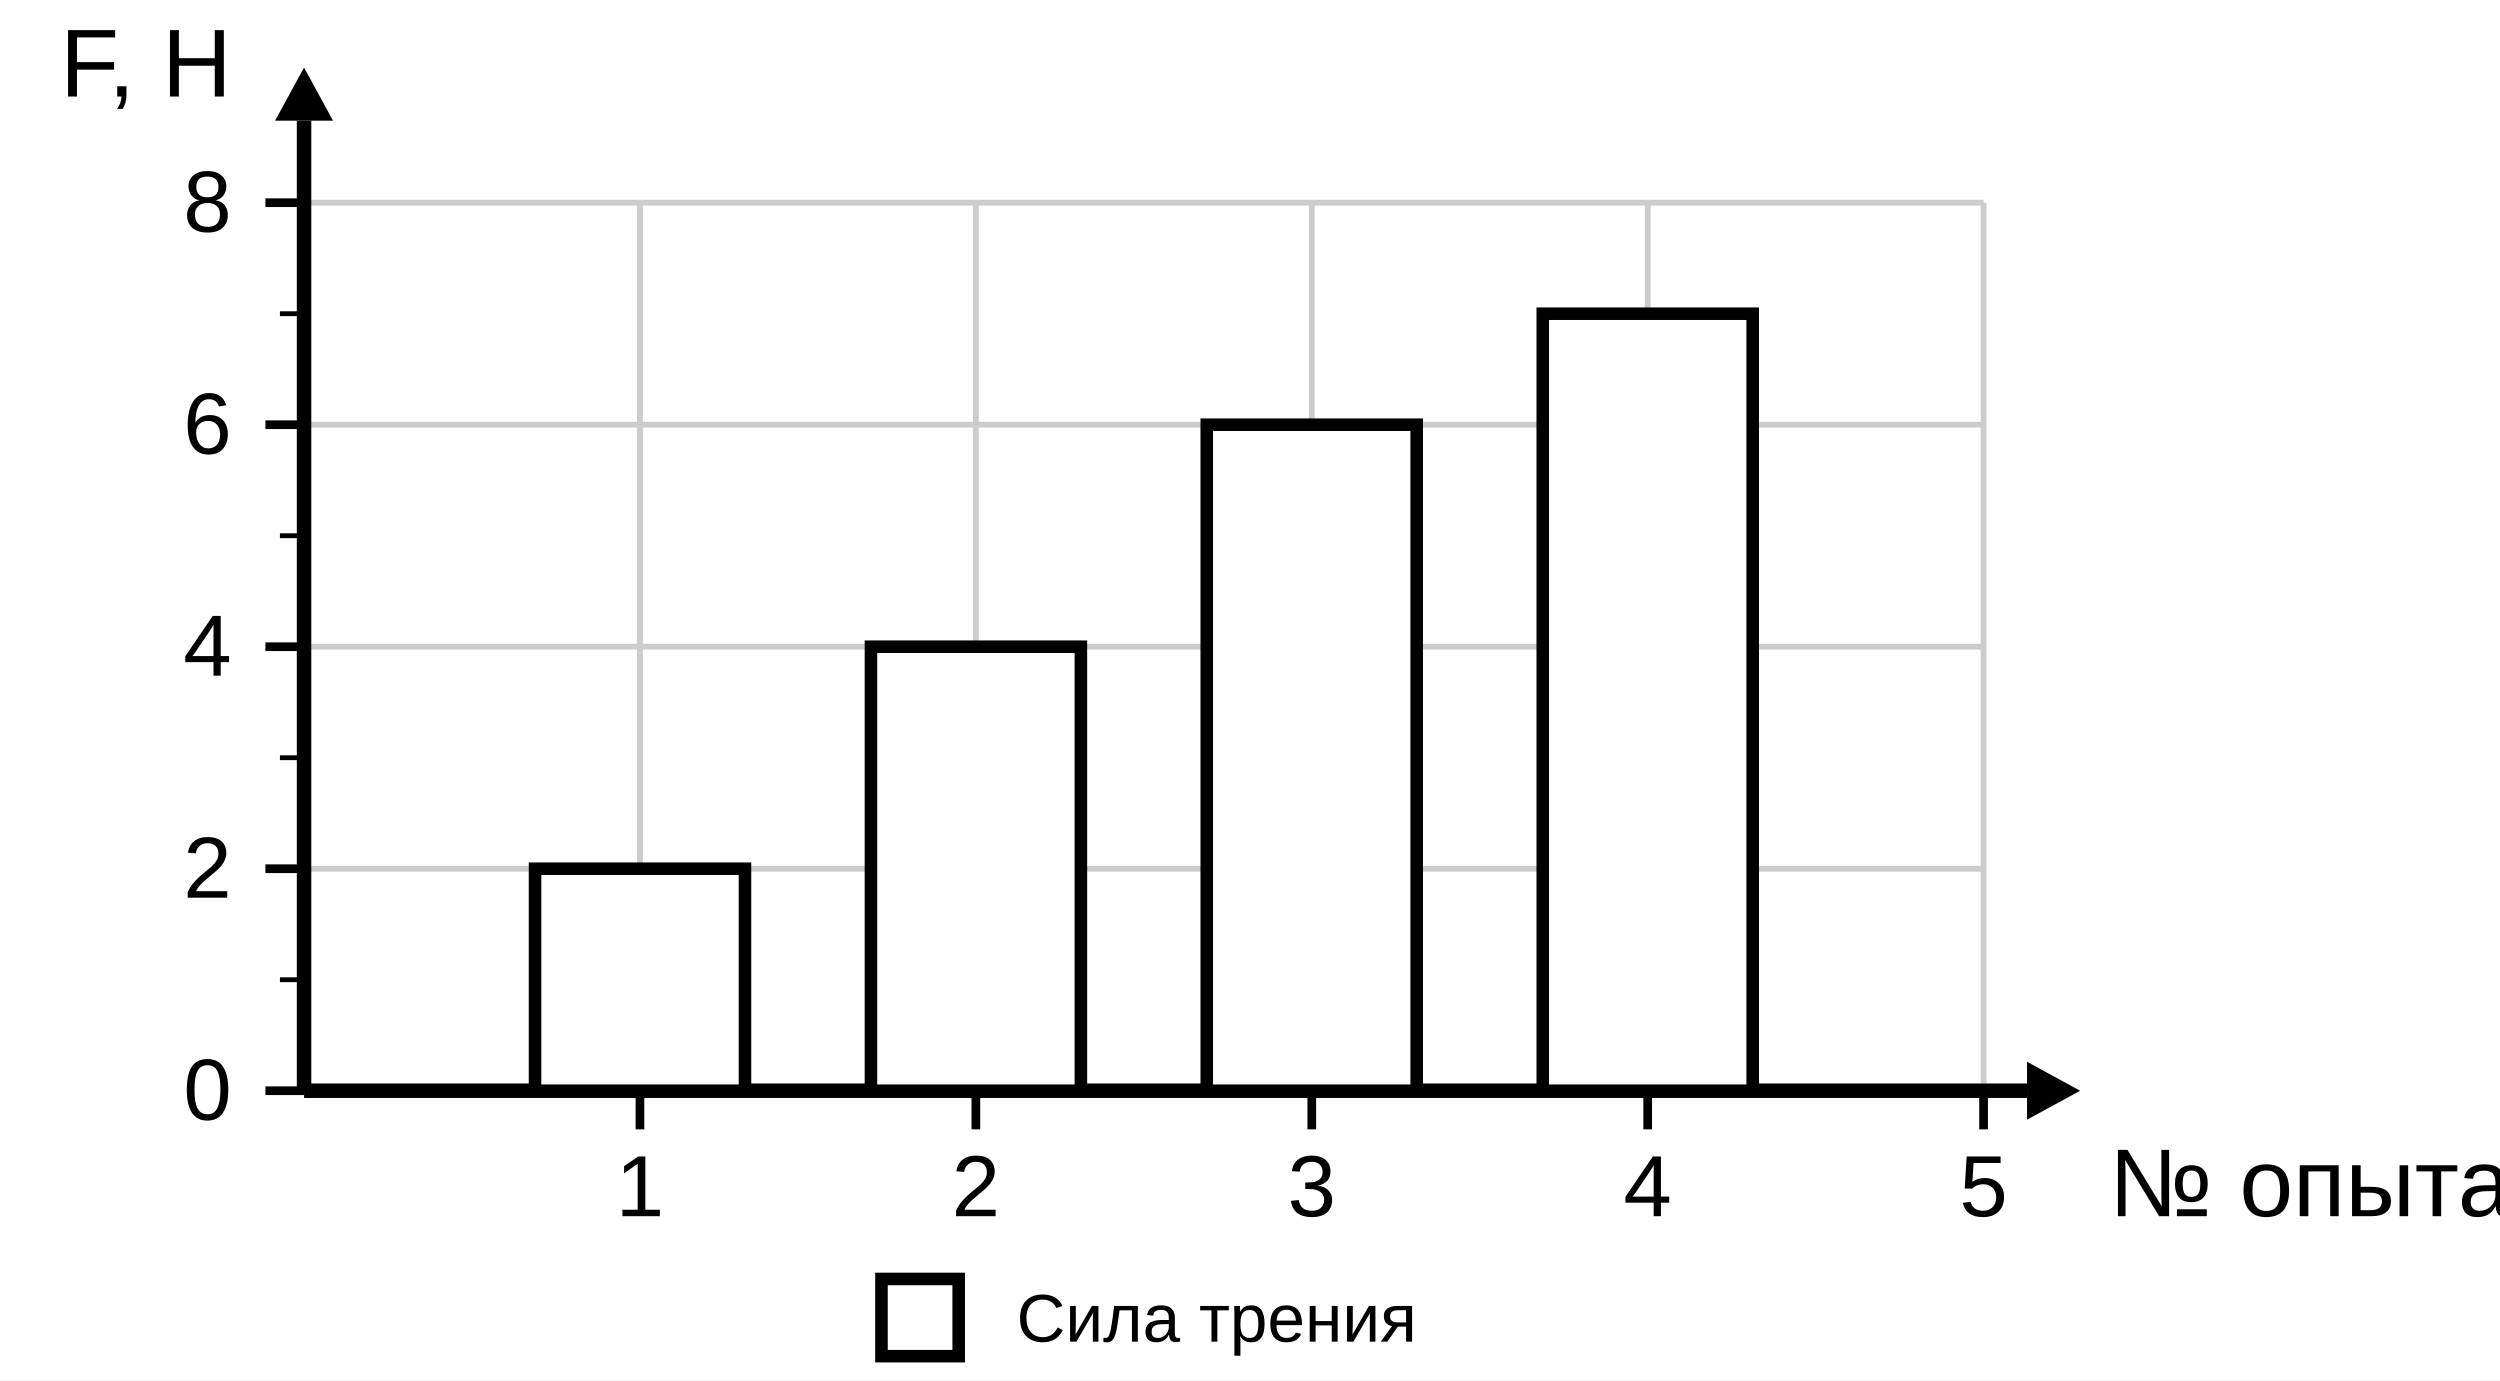
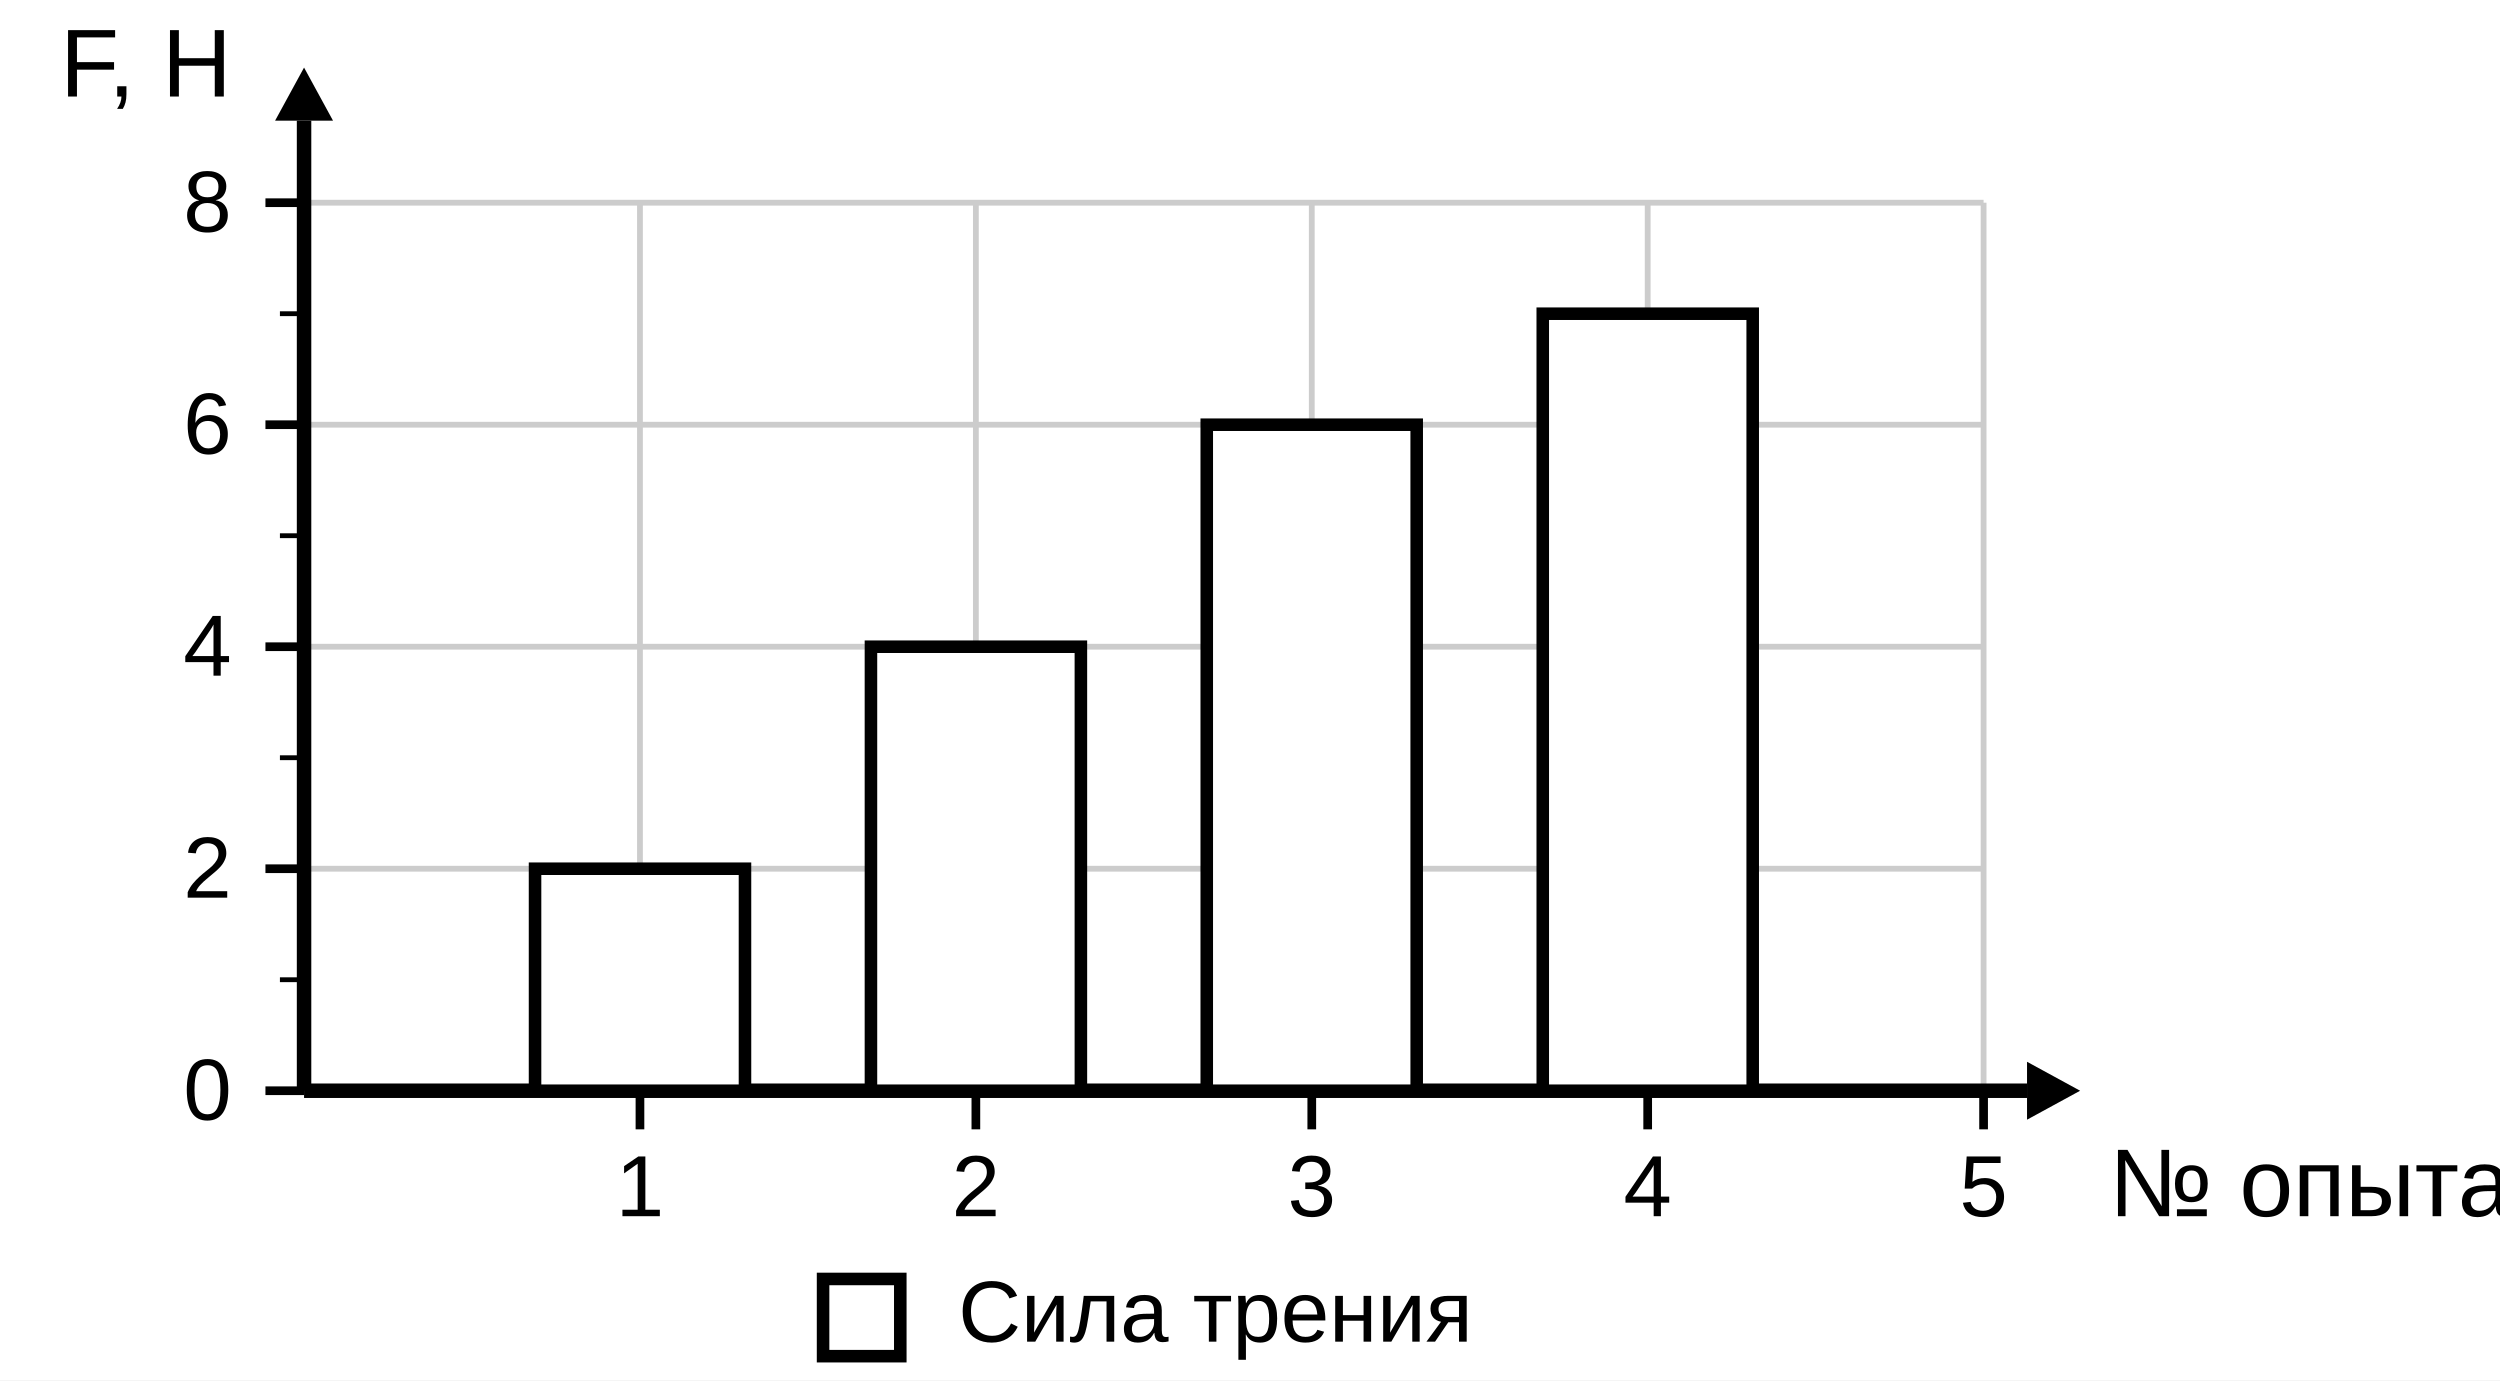
<svg xmlns="http://www.w3.org/2000/svg" class="visual-svg" viewBox="-31.5 -21 259 143" font-family="PT Sans, Segoe UI, Verdana, Arial, sans-serif" width="388.5" height="214.5">
  <rect x="-31.5" y="-21" width="259" height="143" fill="#fff" />
  <line x1="0" y1="0" x2="0" y2="92" fill="none" stroke="#ccc" stroke-width="0.6" />
  <line x1="34.8" y1="0" x2="34.8" y2="92" fill="none" stroke="#ccc" stroke-width="0.6" />
  <line x1="69.6" y1="0" x2="69.6" y2="92" fill="none" stroke="#ccc" stroke-width="0.6" />
  <line x1="104.4" y1="0" x2="104.4" y2="92" fill="none" stroke="#ccc" stroke-width="0.6" />
  <line x1="139.2" y1="0" x2="139.2" y2="92" fill="none" stroke="#ccc" stroke-width="0.6" />
  <line x1="174" y1="0" x2="174" y2="92" fill="none" stroke="#ccc" stroke-width="0.6" />
  <line x1="0" y1="92" x2="174" y2="92" fill="none" stroke="#ccc" stroke-width="0.6" />
  <line x1="0" y1="69" x2="174" y2="69" fill="none" stroke="#ccc" stroke-width="0.6" />
  <line x1="0" y1="46" x2="174" y2="46" fill="none" stroke="#ccc" stroke-width="0.6" />
  <line x1="0" y1="23" x2="174" y2="23" fill="none" stroke="#ccc" stroke-width="0.6" />
  <line x1="0" y1="0" x2="174" y2="0" fill="none" stroke="#ccc" stroke-width="0.6" />
  <line x1="0" y1="92" x2="178.5" y2="92" fill="none" stroke="#000" stroke-width="1.5" />
  <polygon points="184,92 178.5,89 178.5,95" fill="#000" />
  <line x1="0" y1="92" x2="0" y2="-8.5" fill="none" stroke="#000" stroke-width="1.5" />
  <polygon points="0,-14 -3,-8.5 3,-8.5" fill="#000" />
  <text x="187" y="105" fill="#000" font-size="10">№ опыта</text>
  <text x="-7.5" y="-11" text-anchor="end" fill="#000" font-size="10">F, Н</text>
  <line x1="34.8" y1="92" x2="34.8" y2="96" fill="none" stroke="#000" stroke-width="0.9" />
  <line x1="69.6" y1="92" x2="69.6" y2="96" fill="none" stroke="#000" stroke-width="0.9" />
  <line x1="104.4" y1="92" x2="104.4" y2="96" fill="none" stroke="#000" stroke-width="0.9" />
  <line x1="139.2" y1="92" x2="139.2" y2="96" fill="none" stroke="#000" stroke-width="0.9" />
  <line x1="174" y1="92" x2="174" y2="96" fill="none" stroke="#000" stroke-width="0.9" />
  <line x1="0" y1="92" x2="-4" y2="92" fill="none" stroke="#000" stroke-width="0.9" />
  <line x1="0" y1="80.5" x2="-2.5" y2="80.5" fill="none" stroke="#000" stroke-width="0.5" />
  <line x1="0" y1="69" x2="-4" y2="69" fill="none" stroke="#000" stroke-width="0.9" />
  <line x1="0" y1="57.5" x2="-2.5" y2="57.5" fill="none" stroke="#000" stroke-width="0.5" />
  <line x1="0" y1="46" x2="-4" y2="46" fill="none" stroke="#000" stroke-width="0.9" />
  <line x1="0" y1="34.5" x2="-2.5" y2="34.5" fill="none" stroke="#000" stroke-width="0.5" />
  <line x1="0" y1="23" x2="-4" y2="23" fill="none" stroke="#000" stroke-width="0.9" />
  <line x1="0" y1="11.5" x2="-2.5" y2="11.5" fill="none" stroke="#000" stroke-width="0.5" />
  <line x1="0" y1="0" x2="-4" y2="0" fill="none" stroke="#000" stroke-width="0.9" />
  <rect x="23.93" y="69" width="21.75" height="23" fill="#fff" stroke="#000" stroke-width="1.3" />
  <rect x="58.73" y="46" width="21.75" height="46" fill="#fff" stroke="#000" stroke-width="1.3" />
  <rect x="93.52" y="23" width="21.75" height="69" fill="#fff" stroke="#000" stroke-width="1.3" />
  <rect x="128.33" y="11.5" width="21.75" height="80.5" fill="#fff" stroke="#000" stroke-width="1.3" />
  <text x="34.8" y="105" text-anchor="middle" fill="#fff" stroke="#fff" stroke-width="2.4" font-size="9">1</text>
  <text x="34.8" y="105" text-anchor="middle" fill="#000" font-size="9">1</text>
  <text x="69.6" y="105" text-anchor="middle" fill="#fff" stroke="#fff" stroke-width="2.4" font-size="9">2</text>
  <text x="69.6" y="105" text-anchor="middle" fill="#000" font-size="9">2</text>
  <text x="104.4" y="105" text-anchor="middle" fill="#fff" stroke="#fff" stroke-width="2.4" font-size="9">3</text>
  <text x="104.4" y="105" text-anchor="middle" fill="#000" font-size="9">3</text>
  <text x="139.2" y="105" text-anchor="middle" fill="#fff" stroke="#fff" stroke-width="2.4" font-size="9">4</text>
  <text x="139.2" y="105" text-anchor="middle" fill="#000" font-size="9">4</text>
  <text x="174" y="105" text-anchor="middle" fill="#fff" stroke="#fff" stroke-width="2.4" font-size="9">5</text>
  <text x="174" y="105" text-anchor="middle" fill="#000" font-size="9">5</text>
  <text x="-7.5" y="95" text-anchor="end" fill="#fff" stroke="#fff" stroke-width="2.4" font-size="9">0</text>
  <text x="-7.5" y="95" text-anchor="end" fill="#000" font-size="9">0</text>
  <text x="-7.5" y="72" text-anchor="end" fill="#fff" stroke="#fff" stroke-width="2.4" font-size="9">2</text>
  <text x="-7.5" y="72" text-anchor="end" fill="#000" font-size="9">2</text>
  <text x="-7.5" y="49" text-anchor="end" fill="#fff" stroke="#fff" stroke-width="2.4" font-size="9">4</text>
  <text x="-7.5" y="49" text-anchor="end" fill="#000" font-size="9">4</text>
  <text x="-7.5" y="26" text-anchor="end" fill="#fff" stroke="#fff" stroke-width="2.4" font-size="9">6</text>
  <text x="-7.5" y="26" text-anchor="end" fill="#000" font-size="9">6</text>
  <text x="-7.5" y="3" text-anchor="end" fill="#fff" stroke="#fff" stroke-width="2.4" font-size="9">8</text>
  <text x="-7.5" y="3" text-anchor="end" fill="#000" font-size="9">8</text>
-   <rect x="59.82" y="111.5" width="8" height="8" fill="#fff" stroke="#000" stroke-width="1.3" />
-   <text x="73.82" y="118" fill="#000" font-size="7">Сила трения</text>
+   <rect x="53.77" y="111.5" width="8" height="8" fill="#fff" stroke="#000" stroke-width="1.3" />
+   <text x="67.78" y="118" fill="#000" font-size="9">Сила трения</text>
</svg>
